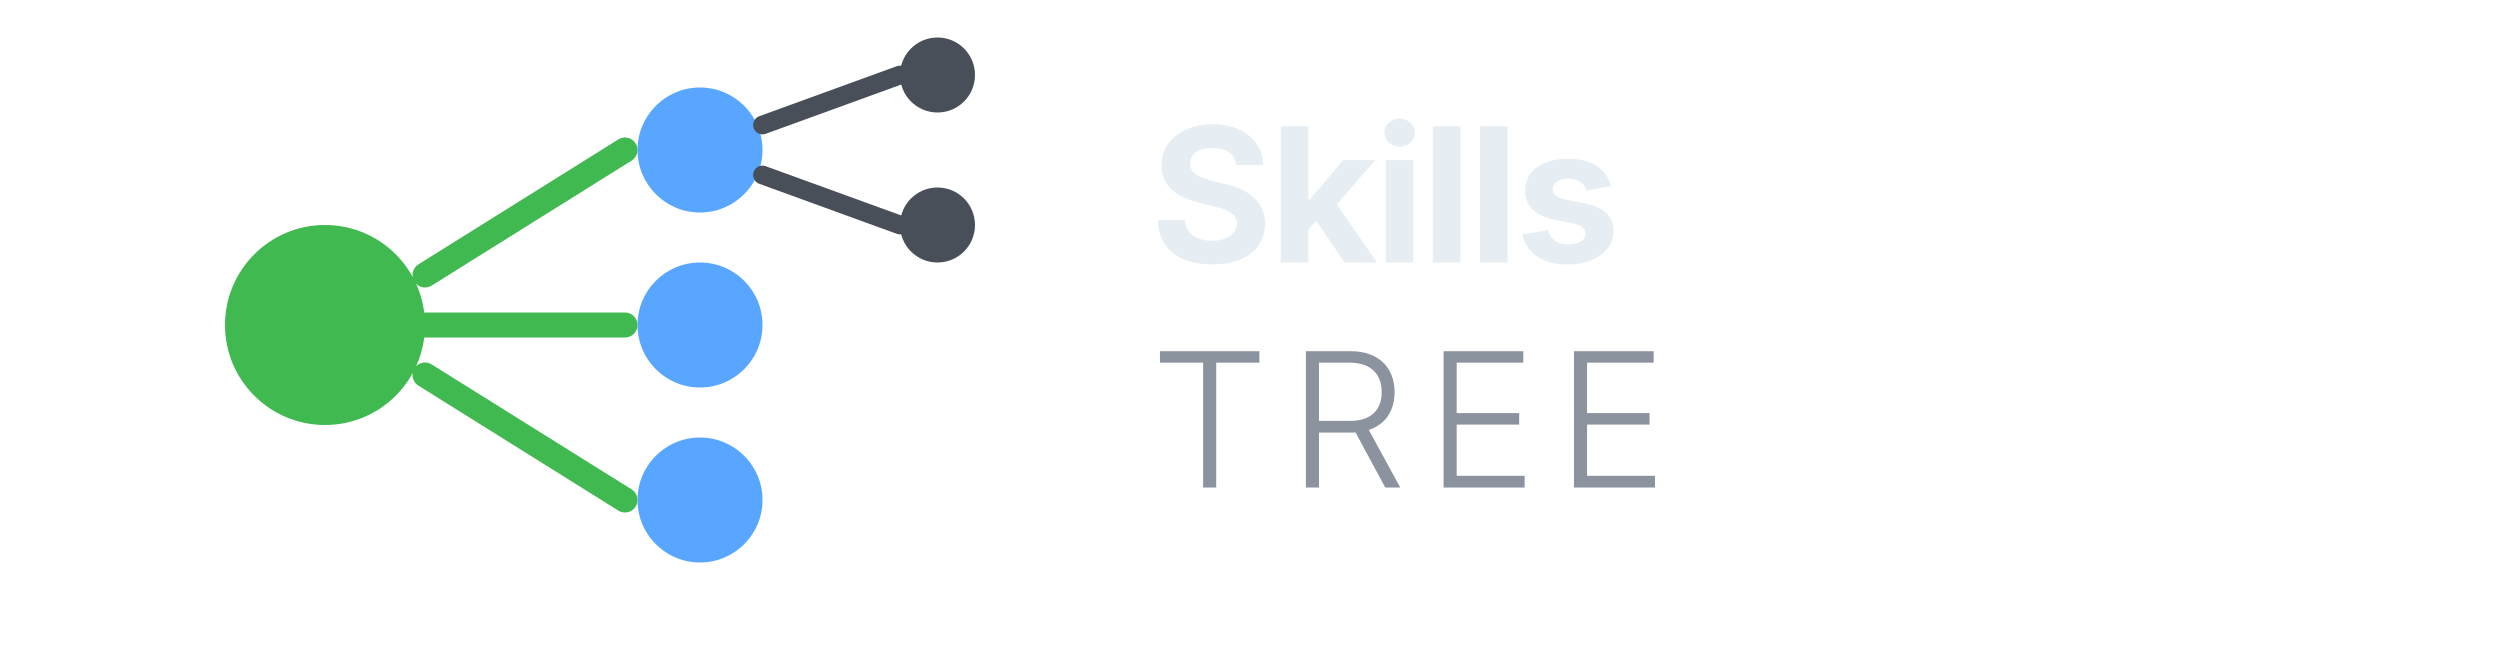
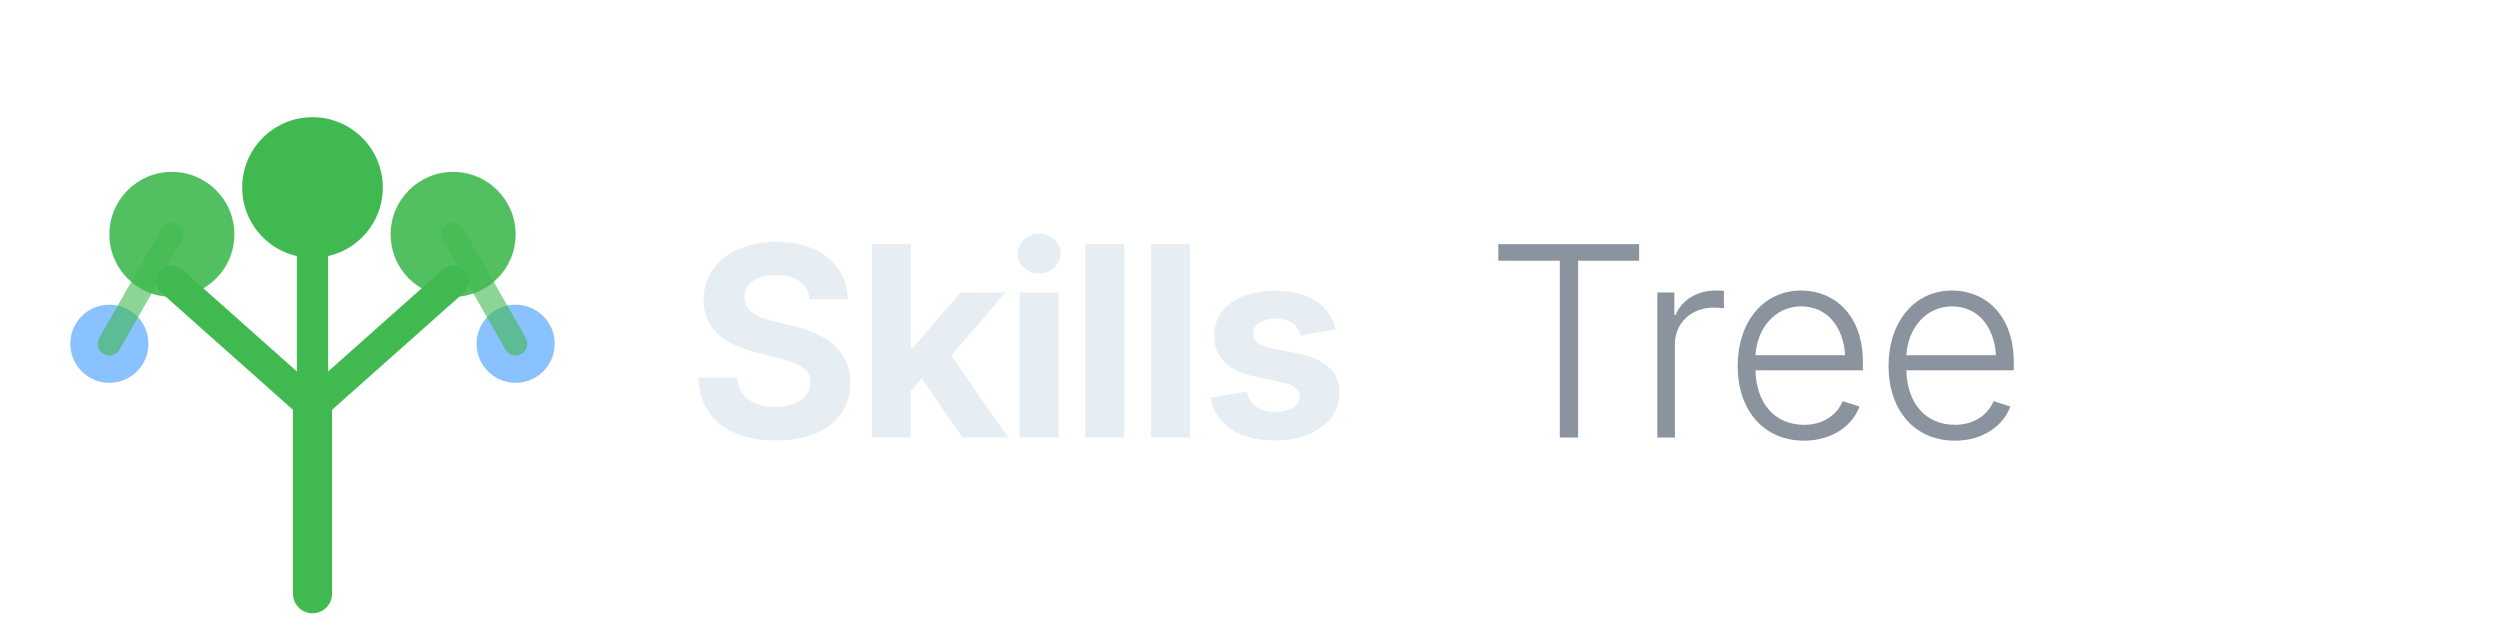
- <svg xmlns="http://www.w3.org/2000/svg" viewBox="0 0 200 52" fill="none">
-   <g>
-     <circle cx="26" cy="26" r="8" fill="#3fb950" />
-     <line x1="34" y1="22" x2="50" y2="12" stroke="#3fb950" stroke-width="2" stroke-linecap="round" />
-     <line x1="34" y1="26" x2="50" y2="26" stroke="#3fb950" stroke-width="2" stroke-linecap="round" />
-     <line x1="34" y1="30" x2="50" y2="40" stroke="#3fb950" stroke-width="2" stroke-linecap="round" />
-     <circle cx="56" cy="12" r="5" fill="#58a6ff" />
-     <circle cx="56" cy="26" r="5" fill="#58a6ff" />
-     <circle cx="56" cy="40" r="5" fill="#58a6ff" />
-     <line x1="61" y1="10" x2="72" y2="6" stroke="#484f58" stroke-width="1.5" stroke-linecap="round" />
-     <line x1="61" y1="14" x2="72" y2="18" stroke="#484f58" stroke-width="1.5" stroke-linecap="round" />
-     <circle cx="75" cy="6" r="3" fill="#484f58" />
-     <circle cx="75" cy="18" r="3" fill="#484f58" />
-   </g>
-   <text x="92" y="21" font-family="'Inter','Helvetica Neue',sans-serif" font-size="15" font-weight="700" fill="#e6edf3" letter-spacing="-0.3">Skills</text>
-   <text x="92" y="39" font-family="'Inter','Helvetica Neue',sans-serif" font-size="15" font-weight="300" fill="#8b949e" letter-spacing="1.5">TREE</text>
+ <svg xmlns="http://www.w3.org/2000/svg" viewBox="0 0 160 40" fill="none" role="img" aria-label="Skills Tree">
+   <line x1="20" y1="38" x2="20" y2="26" stroke="#3fb950" stroke-width="2.5" stroke-linecap="round" />
+   <line x1="20" y1="26" x2="11" y2="18" stroke="#3fb950" stroke-width="2" stroke-linecap="round" />
+   <line x1="20" y1="26" x2="29" y2="18" stroke="#3fb950" stroke-width="2" stroke-linecap="round" />
+   <line x1="20" y1="26" x2="20" y2="16" stroke="#3fb950" stroke-width="2" stroke-linecap="round" />
+   <circle cx="11" cy="15" r="4" fill="#3fb950" opacity="0.9" />
+   <circle cx="20" cy="12" r="4.5" fill="#3fb950" />
+   <circle cx="29" cy="15" r="4" fill="#3fb950" opacity="0.9" />
+   <circle cx="7" cy="22" r="2.5" fill="#58a6ff" opacity="0.7" />
+   <line x1="11" y1="15" x2="7" y2="22" stroke="#3fb950" stroke-width="1.5" stroke-linecap="round" opacity="0.6" />
+   <circle cx="33" cy="22" r="2.5" fill="#58a6ff" opacity="0.7" />
+   <line x1="29" y1="15" x2="33" y2="22" stroke="#3fb950" stroke-width="1.5" stroke-linecap="round" opacity="0.6" />
+   <text x="44" y="28" font-family="Inter, -apple-system, sans-serif" font-size="17" font-weight="700" fill="#e6edf3" letter-spacing="-0.4">Skills</text>
+   <text x="95" y="28" font-family="Inter, -apple-system, sans-serif" font-size="17" font-weight="300" fill="#8b949e" letter-spacing="-0.2">Tree</text>
</svg>
